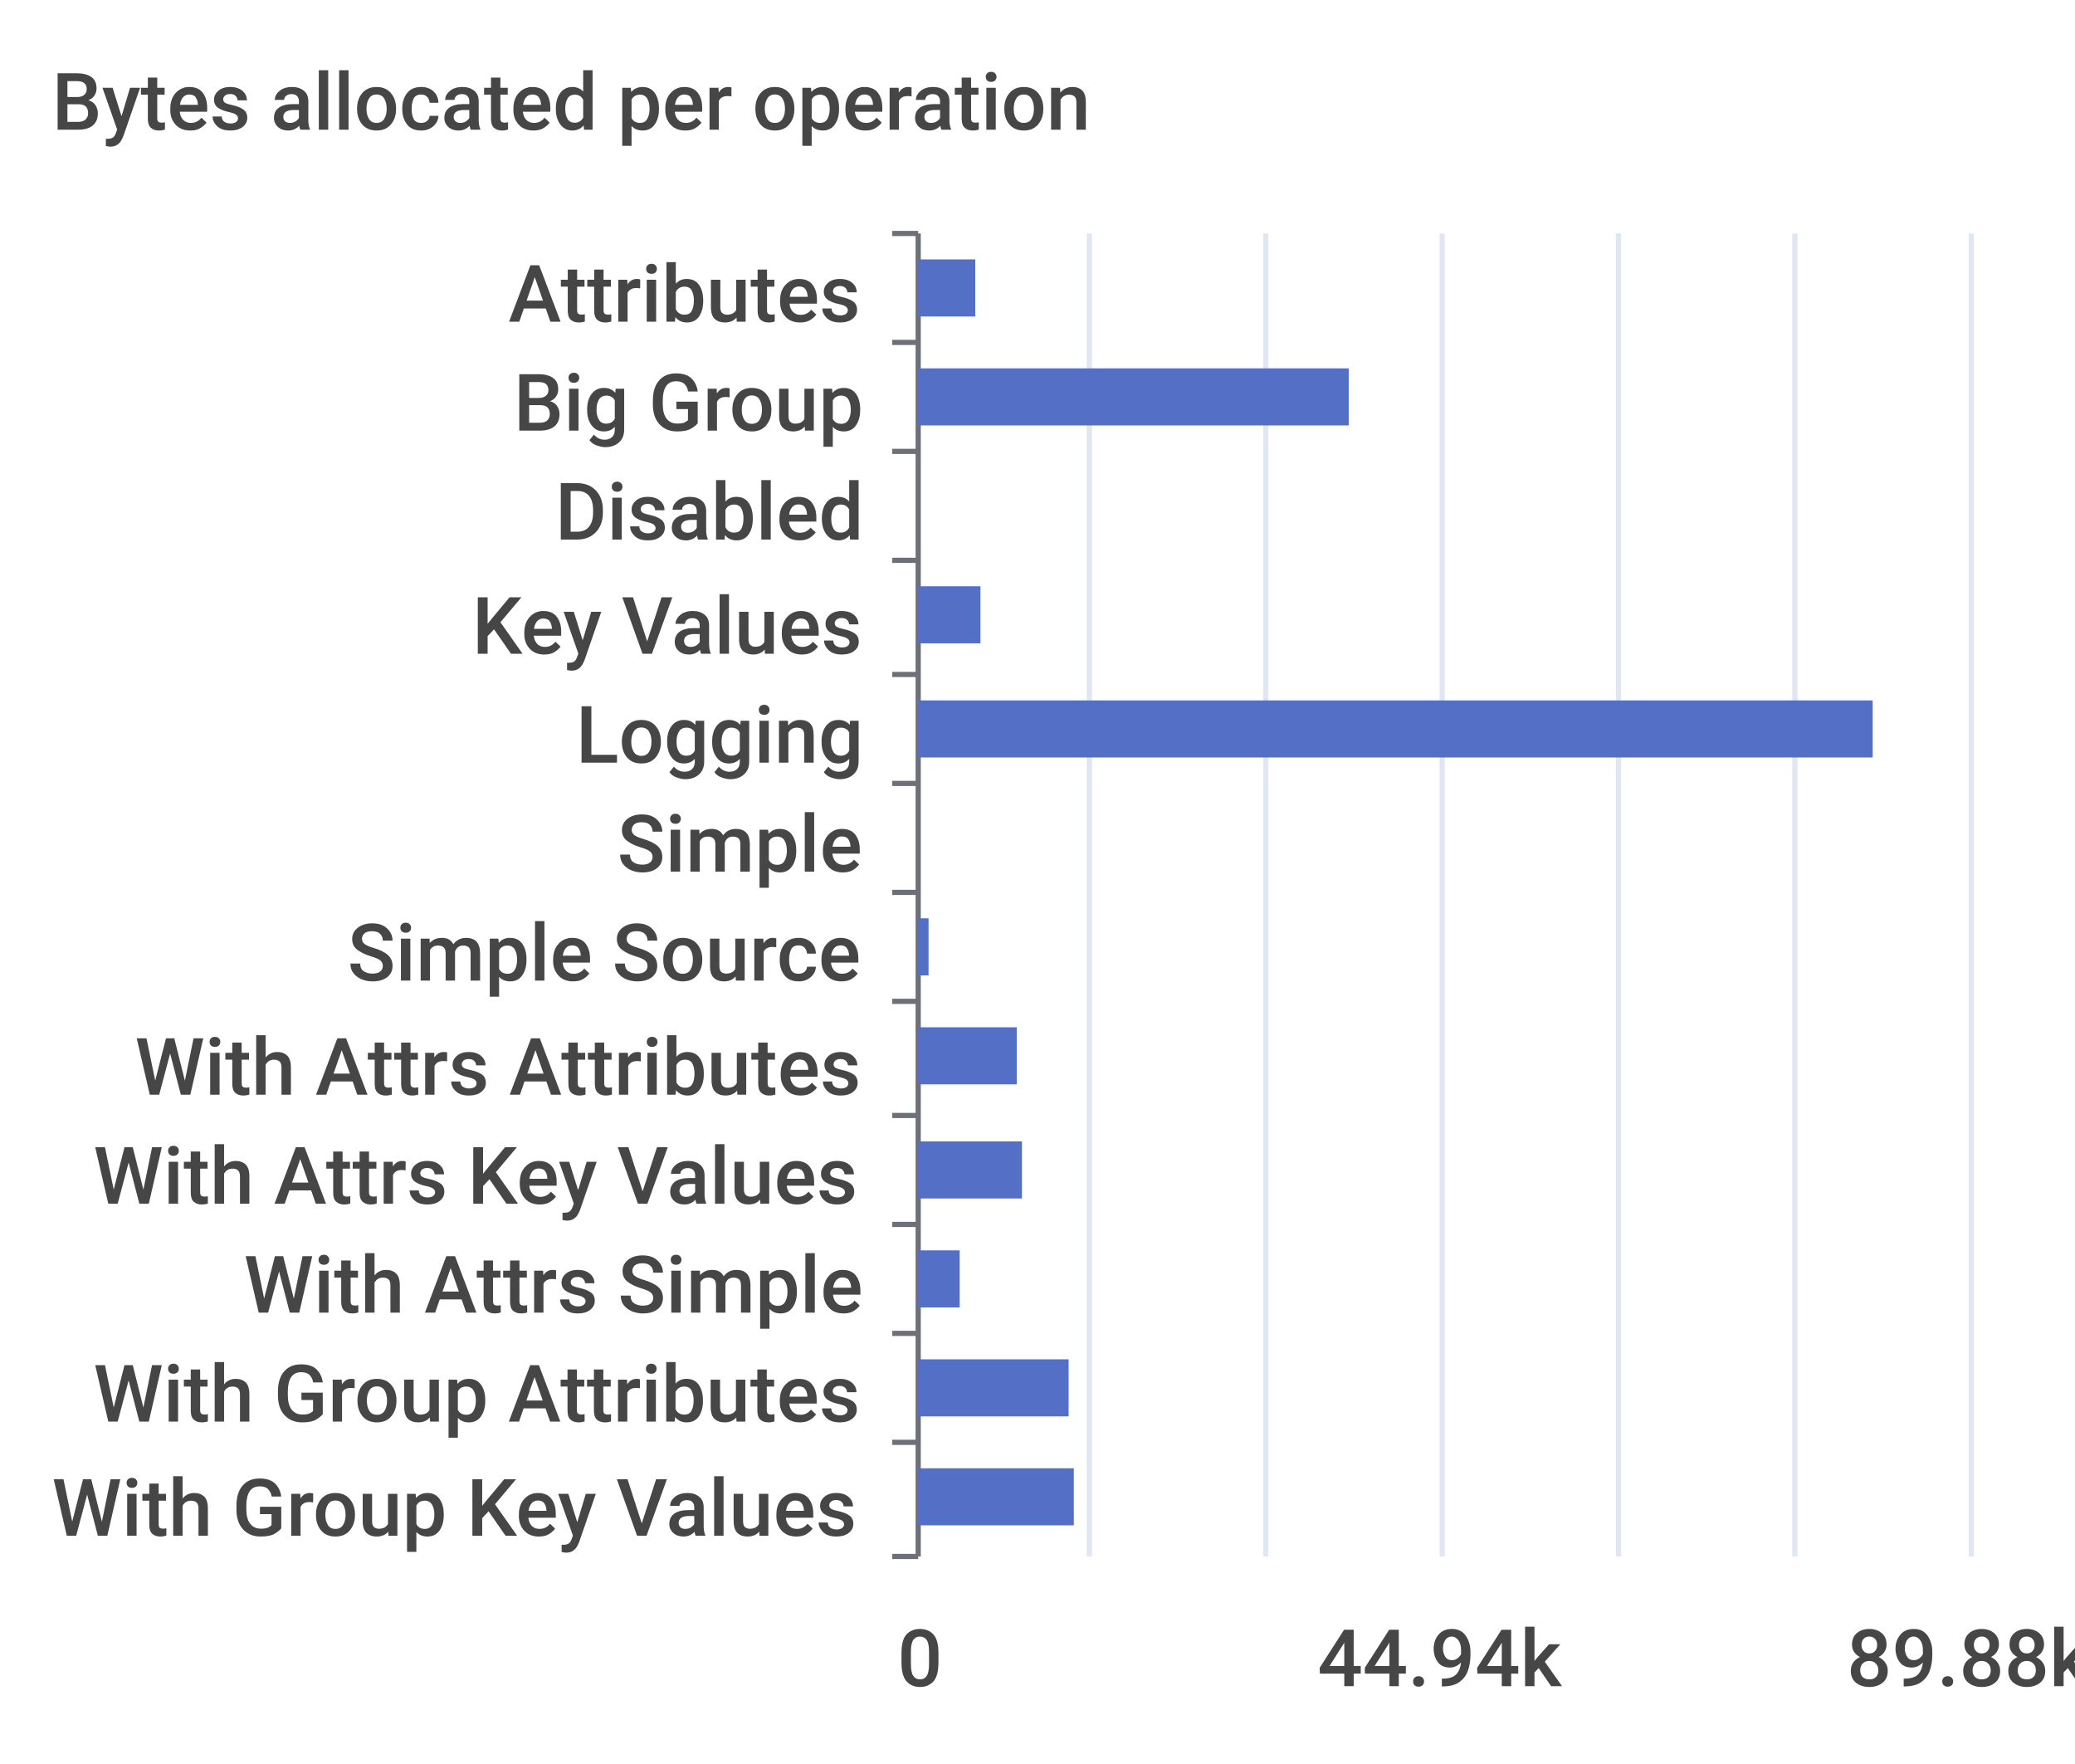
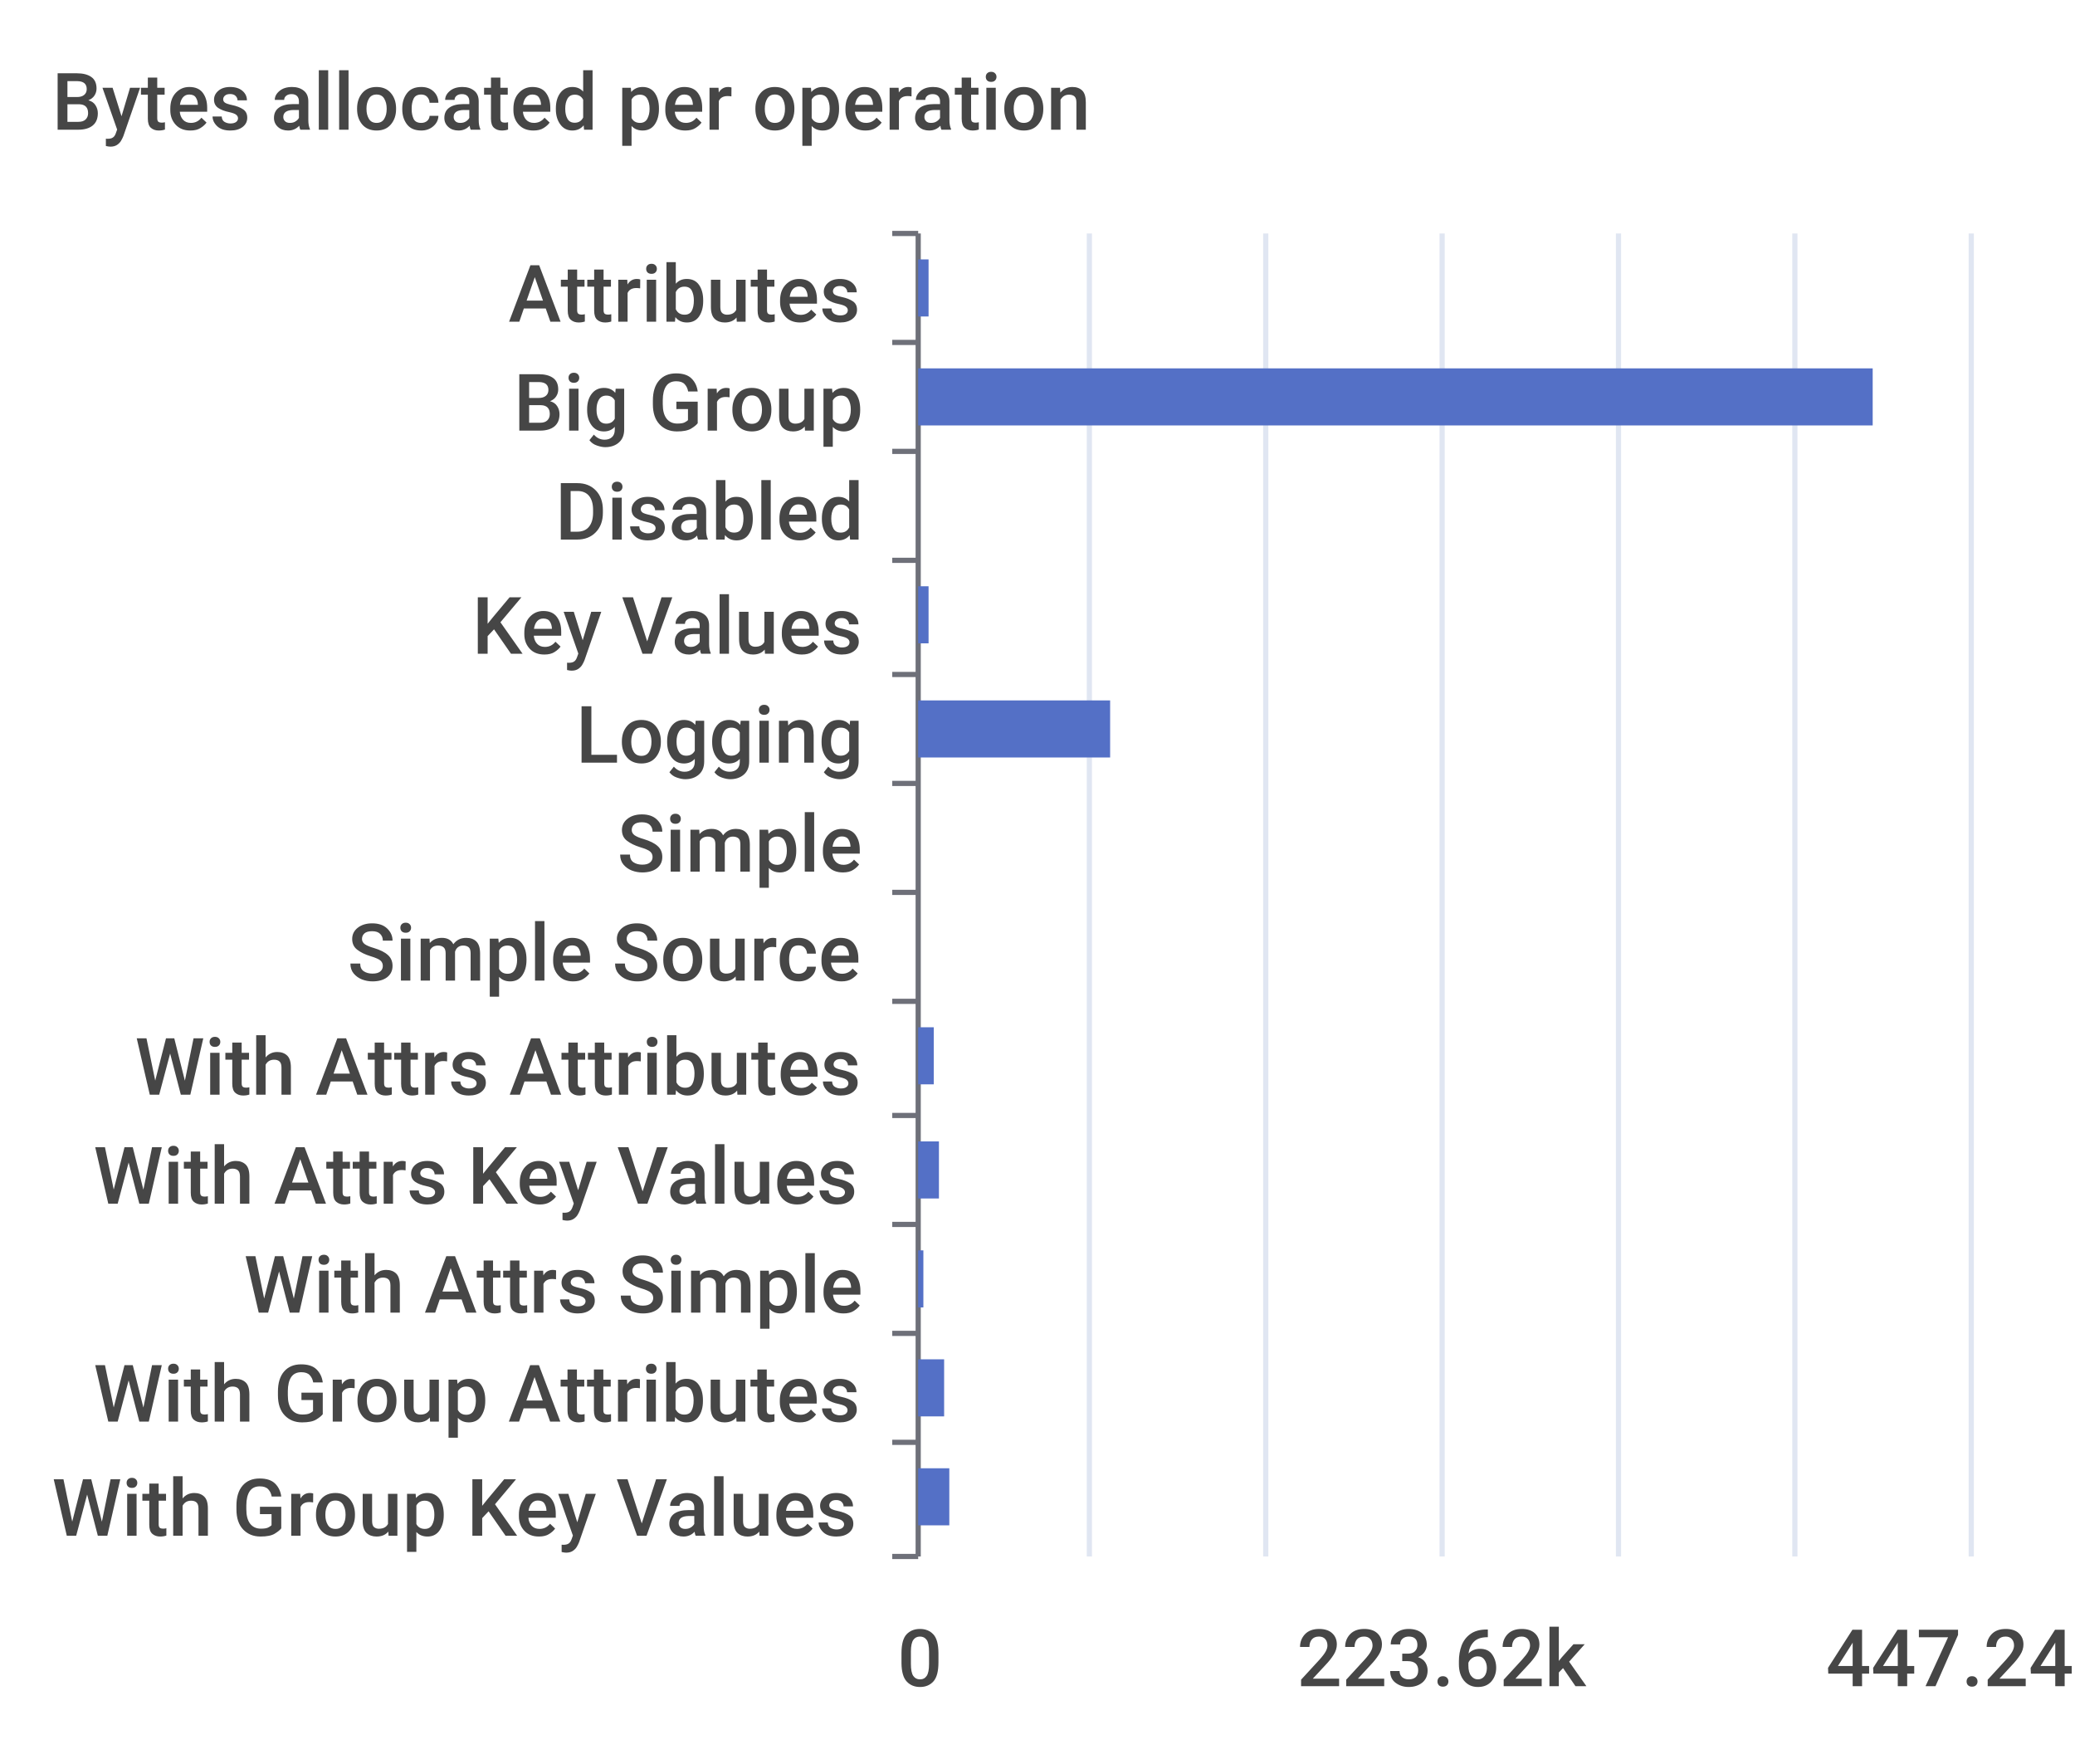
<svg xmlns="http://www.w3.org/2000/svg" width="400" height="340">\n<path d="M 0 0 L 400 0 L 400 340 L 0 340 L 0 0" style="stroke-width:0;stroke:none;fill:rgba(255,255,255,1.0)" />
  <text x="10" y="25" style="stroke-width:0;stroke:none;fill:rgba(70,70,70,1.0);font-size:15.3px;font-family:'Roboto Medium',sans-serif">Bytes allocated per operation</text>
  <path d="M 172 45 L 177 45" style="stroke-width:1;stroke:rgba(110,112,121,1.0);fill:none" />
  <path d="M 172 66 L 177 66" style="stroke-width:1;stroke:rgba(110,112,121,1.0);fill:none" />
  <path d="M 172 87 L 177 87" style="stroke-width:1;stroke:rgba(110,112,121,1.0);fill:none" />
  <path d="M 172 108 L 177 108" style="stroke-width:1;stroke:rgba(110,112,121,1.0);fill:none" />
  <path d="M 172 130 L 177 130" style="stroke-width:1;stroke:rgba(110,112,121,1.0);fill:none" />
  <path d="M 172 151 L 177 151" style="stroke-width:1;stroke:rgba(110,112,121,1.0);fill:none" />
  <path d="M 172 172 L 177 172" style="stroke-width:1;stroke:rgba(110,112,121,1.0);fill:none" />
  <path d="M 172 193 L 177 193" style="stroke-width:1;stroke:rgba(110,112,121,1.0);fill:none" />
  <path d="M 172 215 L 177 215" style="stroke-width:1;stroke:rgba(110,112,121,1.0);fill:none" />
  <path d="M 172 236 L 177 236" style="stroke-width:1;stroke:rgba(110,112,121,1.0);fill:none" />
  <path d="M 172 257 L 177 257" style="stroke-width:1;stroke:rgba(110,112,121,1.0);fill:none" />
  <path d="M 172 278 L 177 278" style="stroke-width:1;stroke:rgba(110,112,121,1.0);fill:none" />
  <path d="M 172 300 L 177 300" style="stroke-width:1;stroke:rgba(110,112,121,1.0);fill:none" />
  <path d="M 177 45 L 177 300" style="stroke-width:1;stroke:rgba(110,112,121,1.0);fill:none" />
  <text x="98" y="62" style="stroke-width:0;stroke:none;fill:rgba(70,70,70,1.0);font-size:15.3px;font-family:'Roboto Medium',sans-serif">Attributes</text>
  <text x="99" y="83" style="stroke-width:0;stroke:none;fill:rgba(70,70,70,1.0);font-size:15.3px;font-family:'Roboto Medium',sans-serif">Big Group</text>
  <text x="107" y="104" style="stroke-width:0;stroke:none;fill:rgba(70,70,70,1.0);font-size:15.3px;font-family:'Roboto Medium',sans-serif">Disabled</text>
  <text x="91" y="126" style="stroke-width:0;stroke:none;fill:rgba(70,70,70,1.0);font-size:15.3px;font-family:'Roboto Medium',sans-serif">Key Values</text>
  <text x="111" y="147" style="stroke-width:0;stroke:none;fill:rgba(70,70,70,1.0);font-size:15.3px;font-family:'Roboto Medium',sans-serif">Logging</text>
  <text x="119" y="168" style="stroke-width:0;stroke:none;fill:rgba(70,70,70,1.0);font-size:15.3px;font-family:'Roboto Medium',sans-serif">Simple</text>
  <text x="67" y="189" style="stroke-width:0;stroke:none;fill:rgba(70,70,70,1.0);font-size:15.3px;font-family:'Roboto Medium',sans-serif">Simple Source</text>
  <text x="26" y="211" style="stroke-width:0;stroke:none;fill:rgba(70,70,70,1.0);font-size:15.3px;font-family:'Roboto Medium',sans-serif">With Attrs Attributes</text>
  <text x="18" y="232" style="stroke-width:0;stroke:none;fill:rgba(70,70,70,1.0);font-size:15.3px;font-family:'Roboto Medium',sans-serif">With Attrs Key Values</text>
  <text x="47" y="253" style="stroke-width:0;stroke:none;fill:rgba(70,70,70,1.0);font-size:15.3px;font-family:'Roboto Medium',sans-serif">With Attrs Simple</text>
  <text x="18" y="274" style="stroke-width:0;stroke:none;fill:rgba(70,70,70,1.0);font-size:15.3px;font-family:'Roboto Medium',sans-serif">With Group Attributes</text>
  <text x="10" y="296" style="stroke-width:0;stroke:none;fill:rgba(70,70,70,1.0);font-size:15.3px;font-family:'Roboto Medium',sans-serif">With Group Key Values</text>
  <text x="173" y="325" style="stroke-width:0;stroke:none;fill:rgba(70,70,70,1.0);font-size:15.3px;font-family:'Roboto Medium',sans-serif">0</text>
-   <text x="254" y="325" style="stroke-width:0;stroke:none;fill:rgba(70,70,70,1.0);font-size:15.3px;font-family:'Roboto Medium',sans-serif">44.94k</text>
-   <text x="356" y="325" style="stroke-width:0;stroke:none;fill:rgba(70,70,70,1.0);font-size:15.3px;font-family:'Roboto Medium',sans-serif">89.88k</text>
+   <text x="250" y="325" style="stroke-width:0;stroke:none;fill:rgba(70,70,70,1.0);font-size:15.3px;font-family:'Roboto Medium',sans-serif">223.62k</text>
+   <text x="352" y="325" style="stroke-width:0;stroke:none;fill:rgba(70,70,70,1.0);font-size:15.3px;font-family:'Roboto Medium',sans-serif">447.24k</text>
  <path d="M 210 45 L 210 300" style="stroke-width:1;stroke:rgba(224,230,242,1.0);fill:none" />
  <path d="M 244 45 L 244 300" style="stroke-width:1;stroke:rgba(224,230,242,1.0);fill:none" />
  <path d="M 278 45 L 278 300" style="stroke-width:1;stroke:rgba(224,230,242,1.0);fill:none" />
  <path d="M 312 45 L 312 300" style="stroke-width:1;stroke:rgba(224,230,242,1.0);fill:none" />
  <path d="M 346 45 L 346 300" style="stroke-width:1;stroke:rgba(224,230,242,1.0);fill:none" />
  <path d="M 380 45 L 380 300" style="stroke-width:1;stroke:rgba(224,230,242,1.0);fill:none" />
-   <path d="M 177 283 L 207 283 L 207 294 L 177 294 L 177 283" style="stroke-width:0;stroke:none;fill:rgba(84,112,198,1.0)" />
-   <path d="M 177 262 L 206 262 L 206 273 L 177 273 L 177 262" style="stroke-width:0;stroke:none;fill:rgba(84,112,198,1.0)" />
-   <path d="M 177 241 L 185 241 L 185 252 L 177 252 L 177 241" style="stroke-width:0;stroke:none;fill:rgba(84,112,198,1.0)" />
-   <path d="M 177 220 L 197 220 L 197 231 L 177 231 L 177 220" style="stroke-width:0;stroke:none;fill:rgba(84,112,198,1.0)" />
-   <path d="M 177 198 L 196 198 L 196 209 L 177 209 L 177 198" style="stroke-width:0;stroke:none;fill:rgba(84,112,198,1.0)" />
-   <path d="M 177 177 L 179 177 L 179 188 L 177 188 L 177 177" style="stroke-width:0;stroke:none;fill:rgba(84,112,198,1.0)" />
+   <path d="M 177 283 L 183 283 L 183 294 L 177 294 L 177 283" style="stroke-width:0;stroke:none;fill:rgba(84,112,198,1.0)" />
+   <path d="M 177 262 L 182 262 L 182 273 L 177 273 L 177 262" style="stroke-width:0;stroke:none;fill:rgba(84,112,198,1.0)" />
+   <path d="M 177 241 L 178 241 L 178 252 L 177 252 L 177 241" style="stroke-width:0;stroke:none;fill:rgba(84,112,198,1.0)" />
+   <path d="M 177 220 L 181 220 L 181 231 L 177 231 L 177 220" style="stroke-width:0;stroke:none;fill:rgba(84,112,198,1.0)" />
+   <path d="M 177 198 L 180 198 L 180 209 L 177 209 L 177 198" style="stroke-width:0;stroke:none;fill:rgba(84,112,198,1.0)" />
+   <path d="M 177 177 L 177 177 L 177 188 L 177 188 L 177 177" style="stroke-width:0;stroke:none;fill:rgba(84,112,198,1.0)" />
  <path d="M 177 156 L 177 156 L 177 167 L 177 167 L 177 156" style="stroke-width:0;stroke:none;fill:rgba(84,112,198,1.0)" />
-   <path d="M 177 135 L 361 135 L 361 146 L 177 146 L 177 135" style="stroke-width:0;stroke:none;fill:rgba(84,112,198,1.0)" />
-   <path d="M 177 113 L 189 113 L 189 124 L 177 124 L 177 113" style="stroke-width:0;stroke:none;fill:rgba(84,112,198,1.0)" />
+   <path d="M 177 135 L 214 135 L 214 146 L 177 146 L 177 135" style="stroke-width:0;stroke:none;fill:rgba(84,112,198,1.0)" />
+   <path d="M 177 113 L 179 113 L 179 124 L 177 124 L 177 113" style="stroke-width:0;stroke:none;fill:rgba(84,112,198,1.0)" />
  <path d="M 177 92 L 177 92 L 177 103 L 177 103 L 177 92" style="stroke-width:0;stroke:none;fill:rgba(84,112,198,1.0)" />
-   <path d="M 177 71 L 260 71 L 260 82 L 177 82 L 177 71" style="stroke-width:0;stroke:none;fill:rgba(84,112,198,1.0)" />
-   <path d="M 177 50 L 188 50 L 188 61 L 177 61 L 177 50" style="stroke-width:0;stroke:none;fill:rgba(84,112,198,1.0)" />
+   <path d="M 177 71 L 361 71 L 361 82 L 177 82 L 177 71" style="stroke-width:0;stroke:none;fill:rgba(84,112,198,1.0)" />
+   <path d="M 177 50 L 179 50 L 179 61 L 177 61 L 177 50" style="stroke-width:0;stroke:none;fill:rgba(84,112,198,1.0)" />
</svg>
